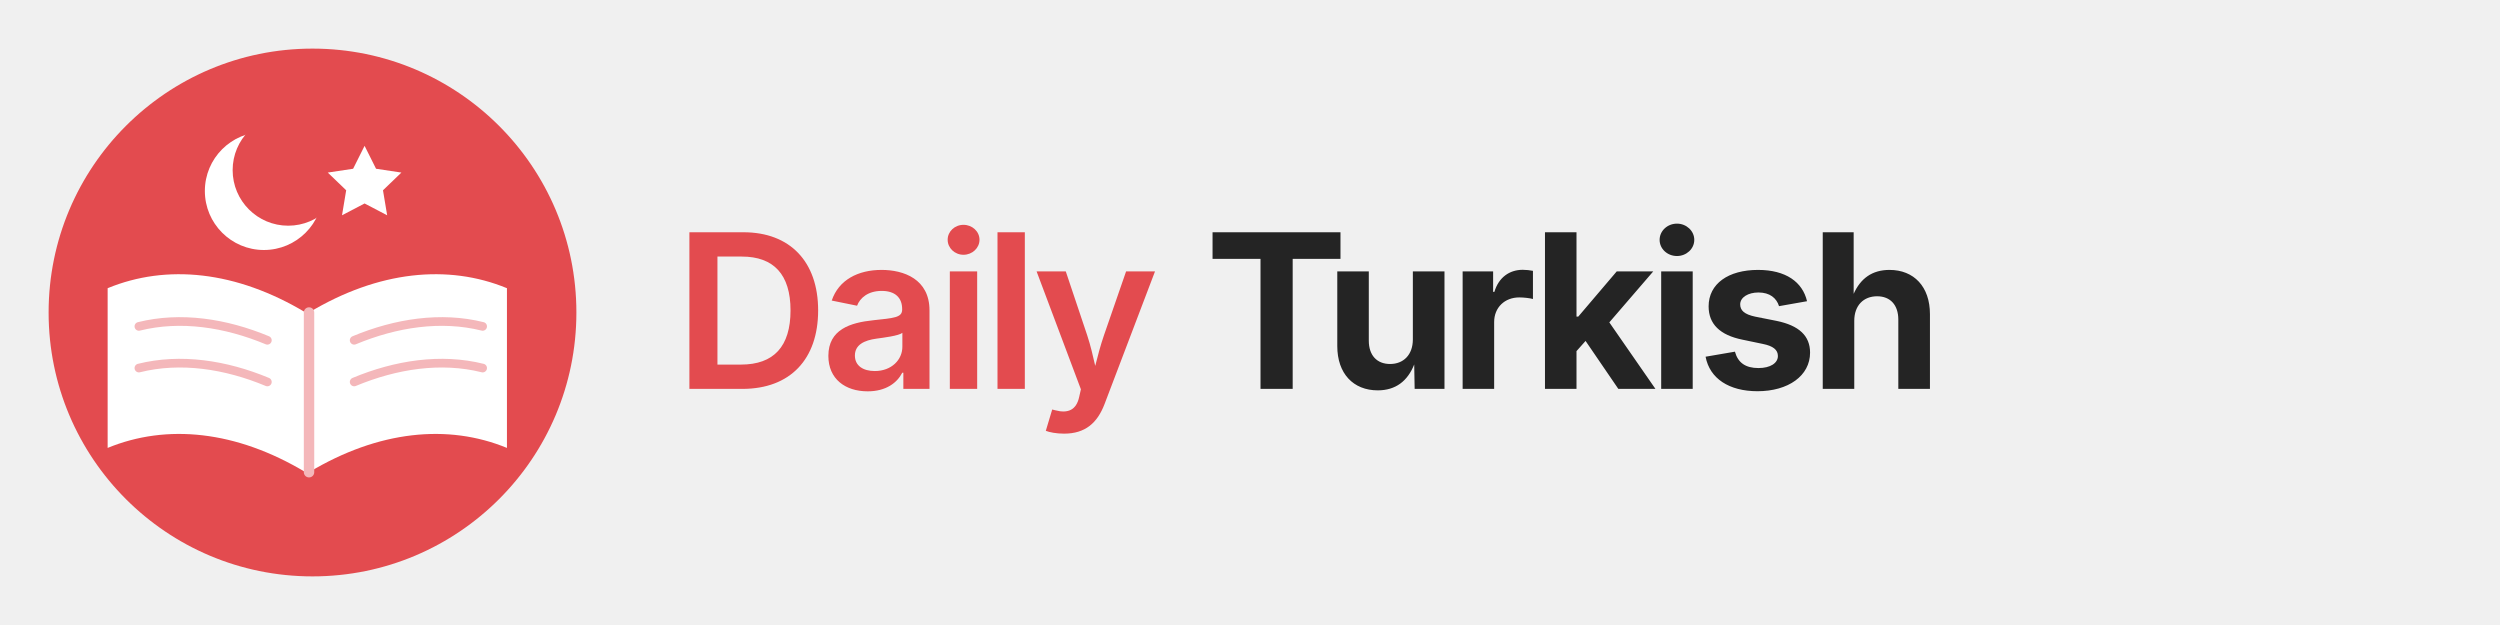
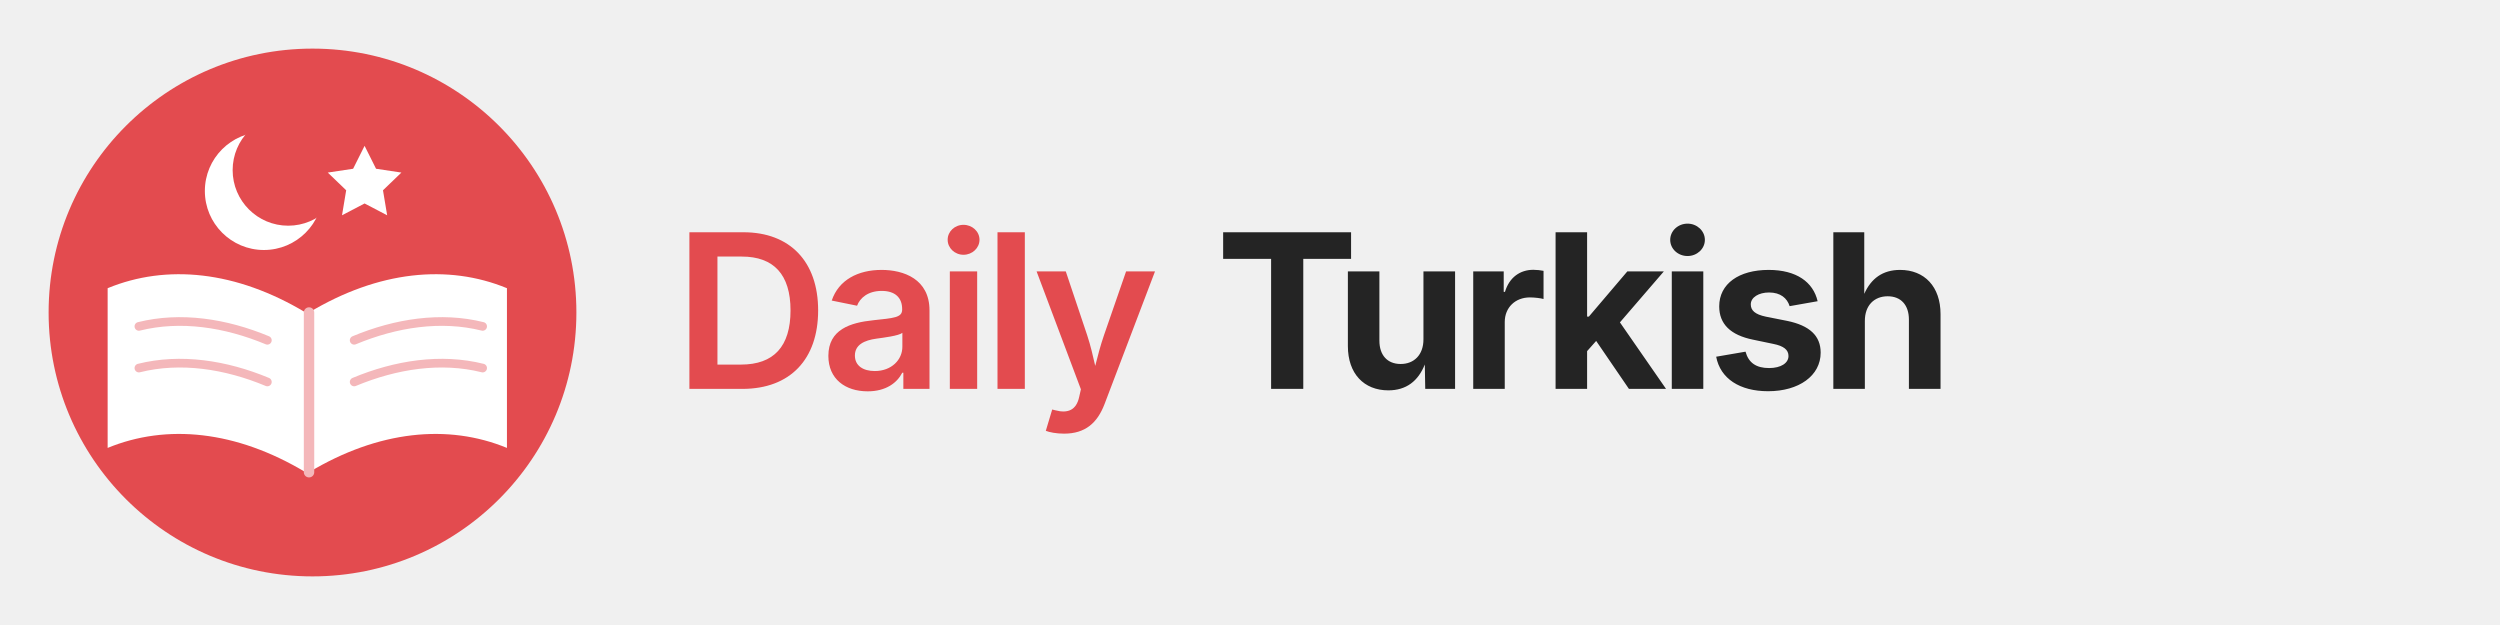
<svg xmlns="http://www.w3.org/2000/svg" width="720" height="180" viewBox="0 0 720 180" role="img" aria-labelledby="title desc">
  <g aria-hidden="true">
    <circle cx="90" cy="90" r="76" fill="#e34b4f" />
    <circle cx="76" cy="55" r="17" fill="#fff" />
    <circle cx="83" cy="49" r="16" fill="#e34b4f" />
    <path d="m105 42 3.3 6.6 7.3 1.1-5.3 5.1 1.2 7.2-6.5-3.4-6.5 3.4 1.2-7.2-5.3-5.1 7.3-1.1z" fill="#fff" />
    <path d="M31 83c17-7 37-5 57 7v46c-20-12-40-14-57-7z" fill="#fff" />
    <path d="M89 90c20-12 40-14 57-7v46c-17-7-37-5-57 7z" fill="#fff" />
    <path d="M89 90v46" fill="none" stroke="#f4b7ba" stroke-linecap="round" stroke-width="3" />
    <path d="M40 94c12-3 25-1 37 4M40 106c12-3 25-1 37 4M102 98c12-5 25-7 37-4M102 110c12-5 25-7 37-4" fill="none" stroke="#f4b7ba" stroke-linecap="round" stroke-width="2.5" />
  </g>
-   <text x="194" y="112" fill="#e34b4f" font-family="Inter, ui-sans-serif, system-ui, -apple-system, BlinkMacSystemFont, 'Segoe UI', sans-serif" font-size="62" font-weight="560" letter-spacing="-2.5">Daily <tspan fill="#242424" font-weight="720">Turkish</tspan>
-   </text>
+   <text x="194" y="112" fill="#e34b4f" font-family="Inter, ui-sans-serif, system-ui, -apple-system, BlinkMacSystemFont, 'Segoe UI', sans-serif" font-size="62" font-weight="560" letter-spacing="-2.5">Daily</text>
+   <text x="350" y="112" fill="#242424" style="fill:#242424" font-family="Inter, ui-sans-serif, system-ui, -apple-system, BlinkMacSystemFont, 'Segoe UI', sans-serif" font-size="62" font-weight="720" letter-spacing="-2.5">Turkish</text>
</svg>
